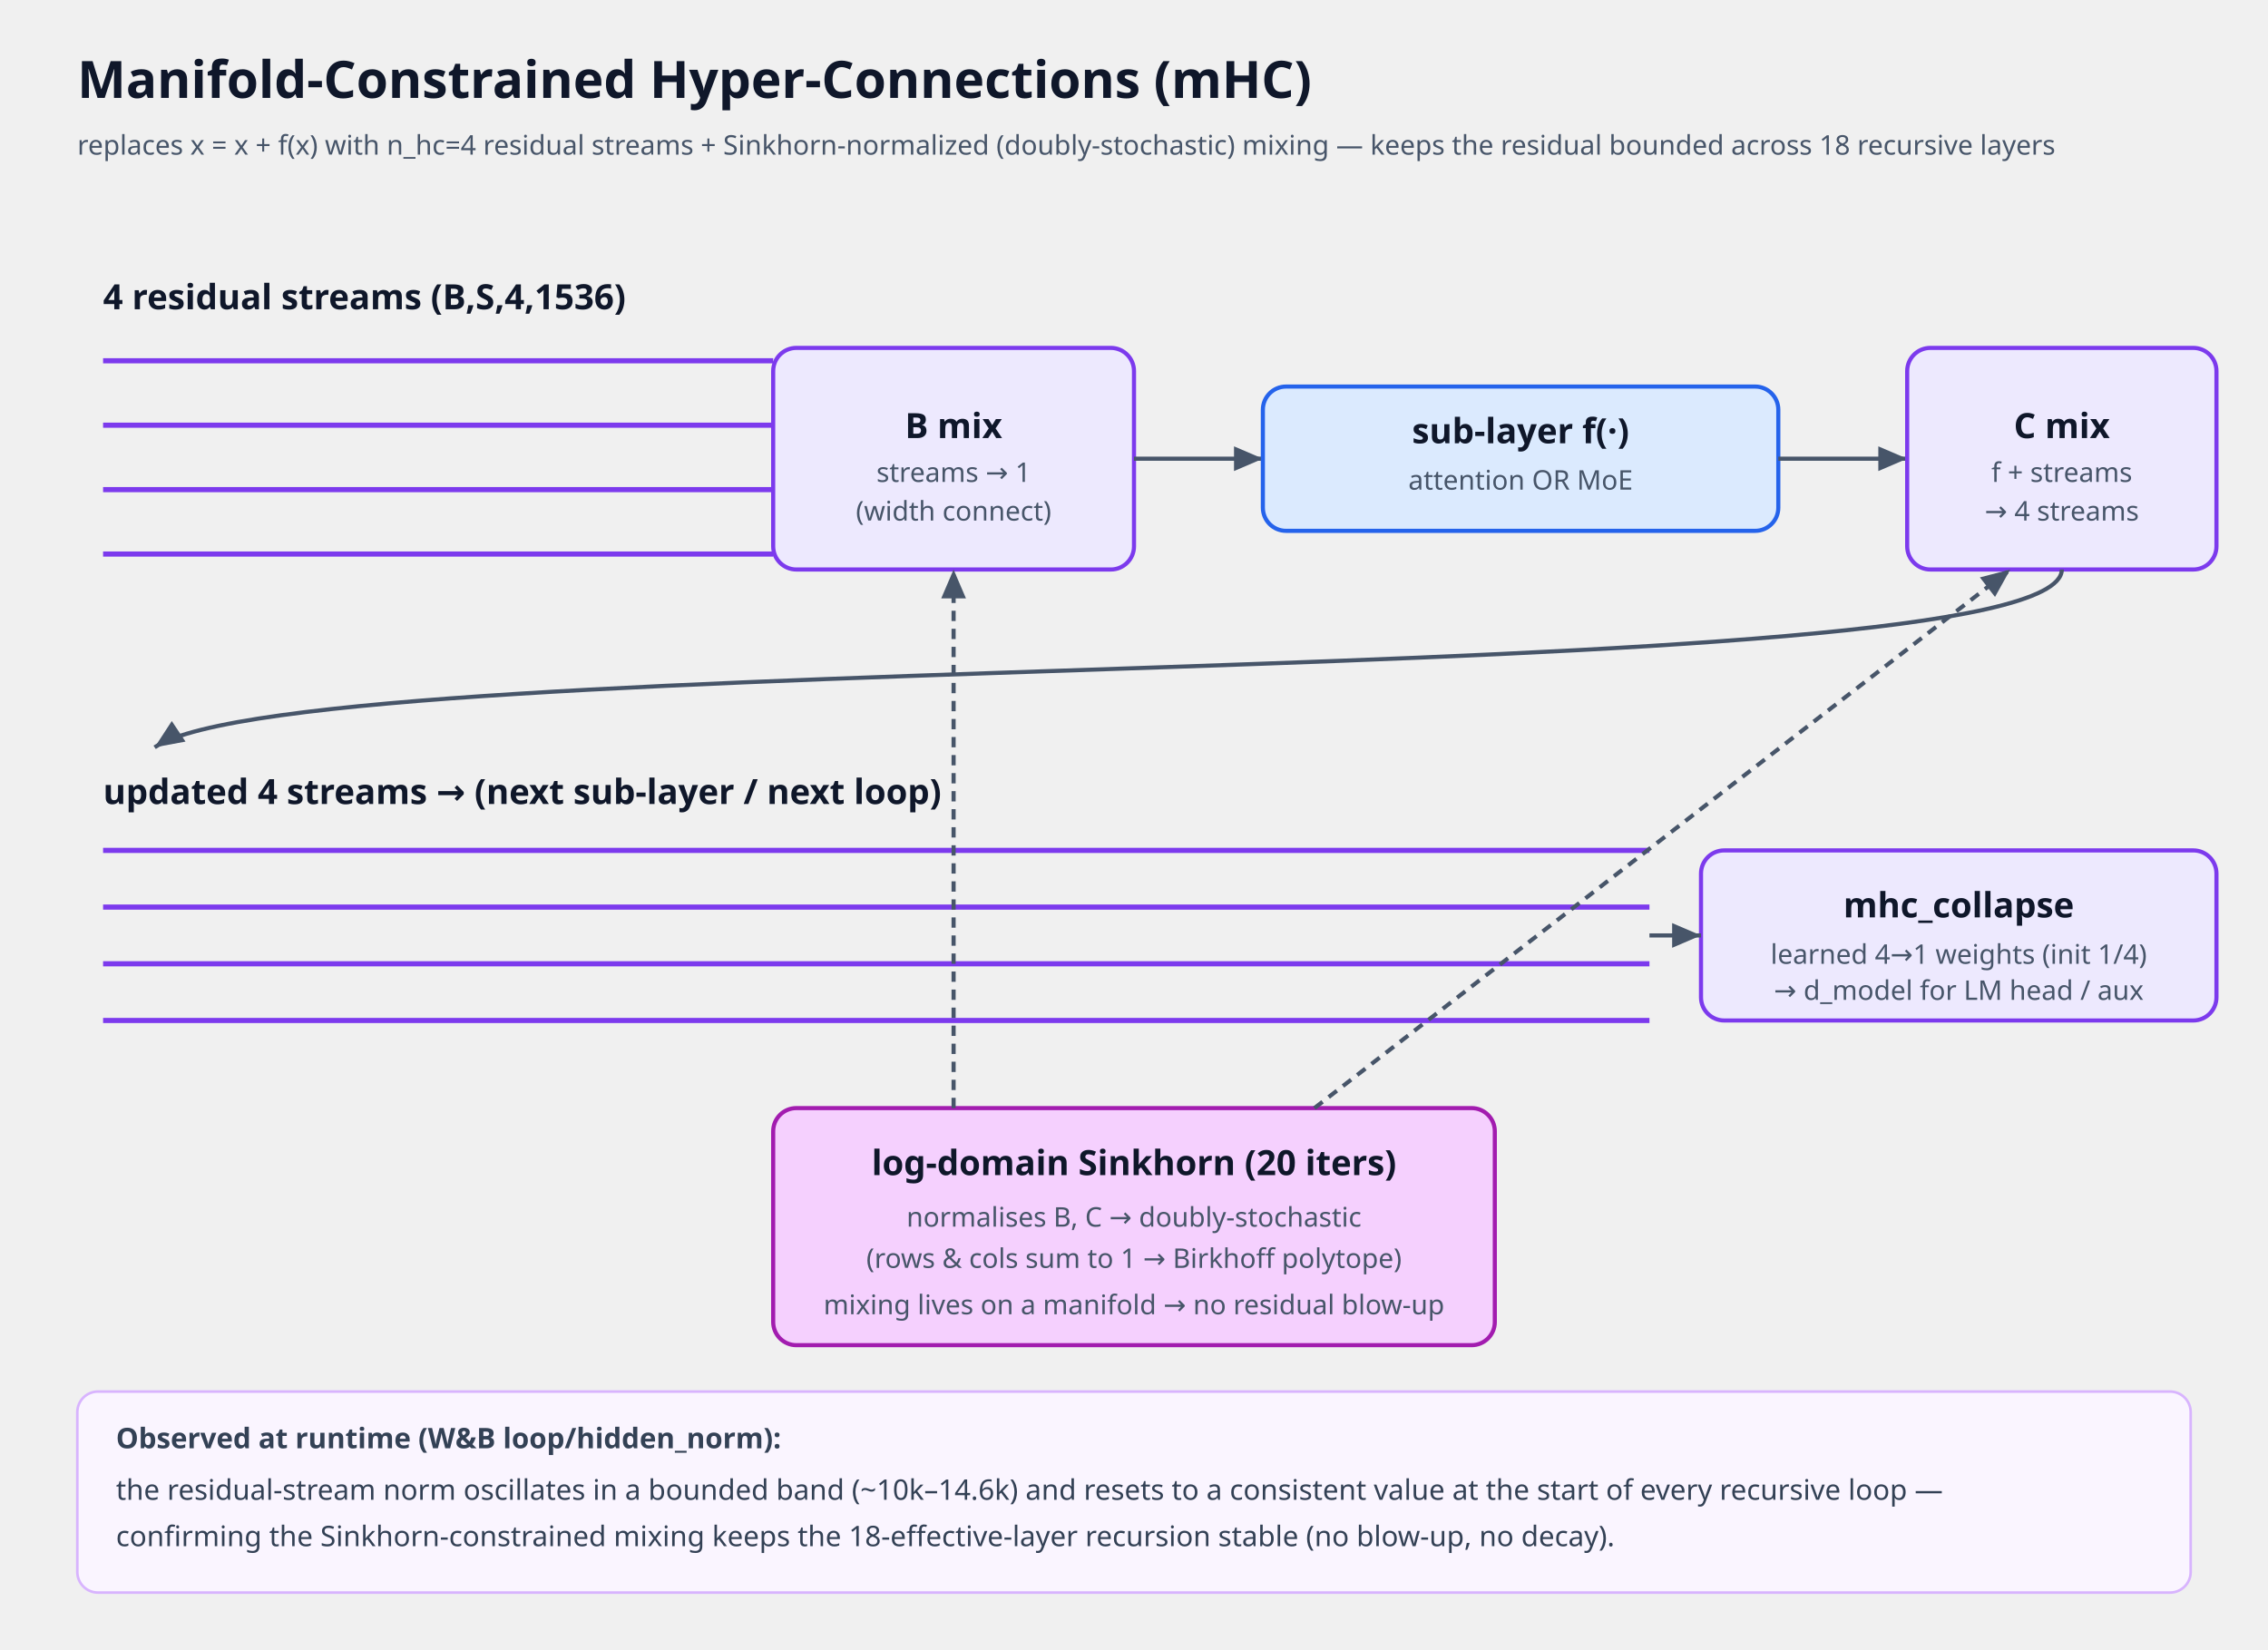
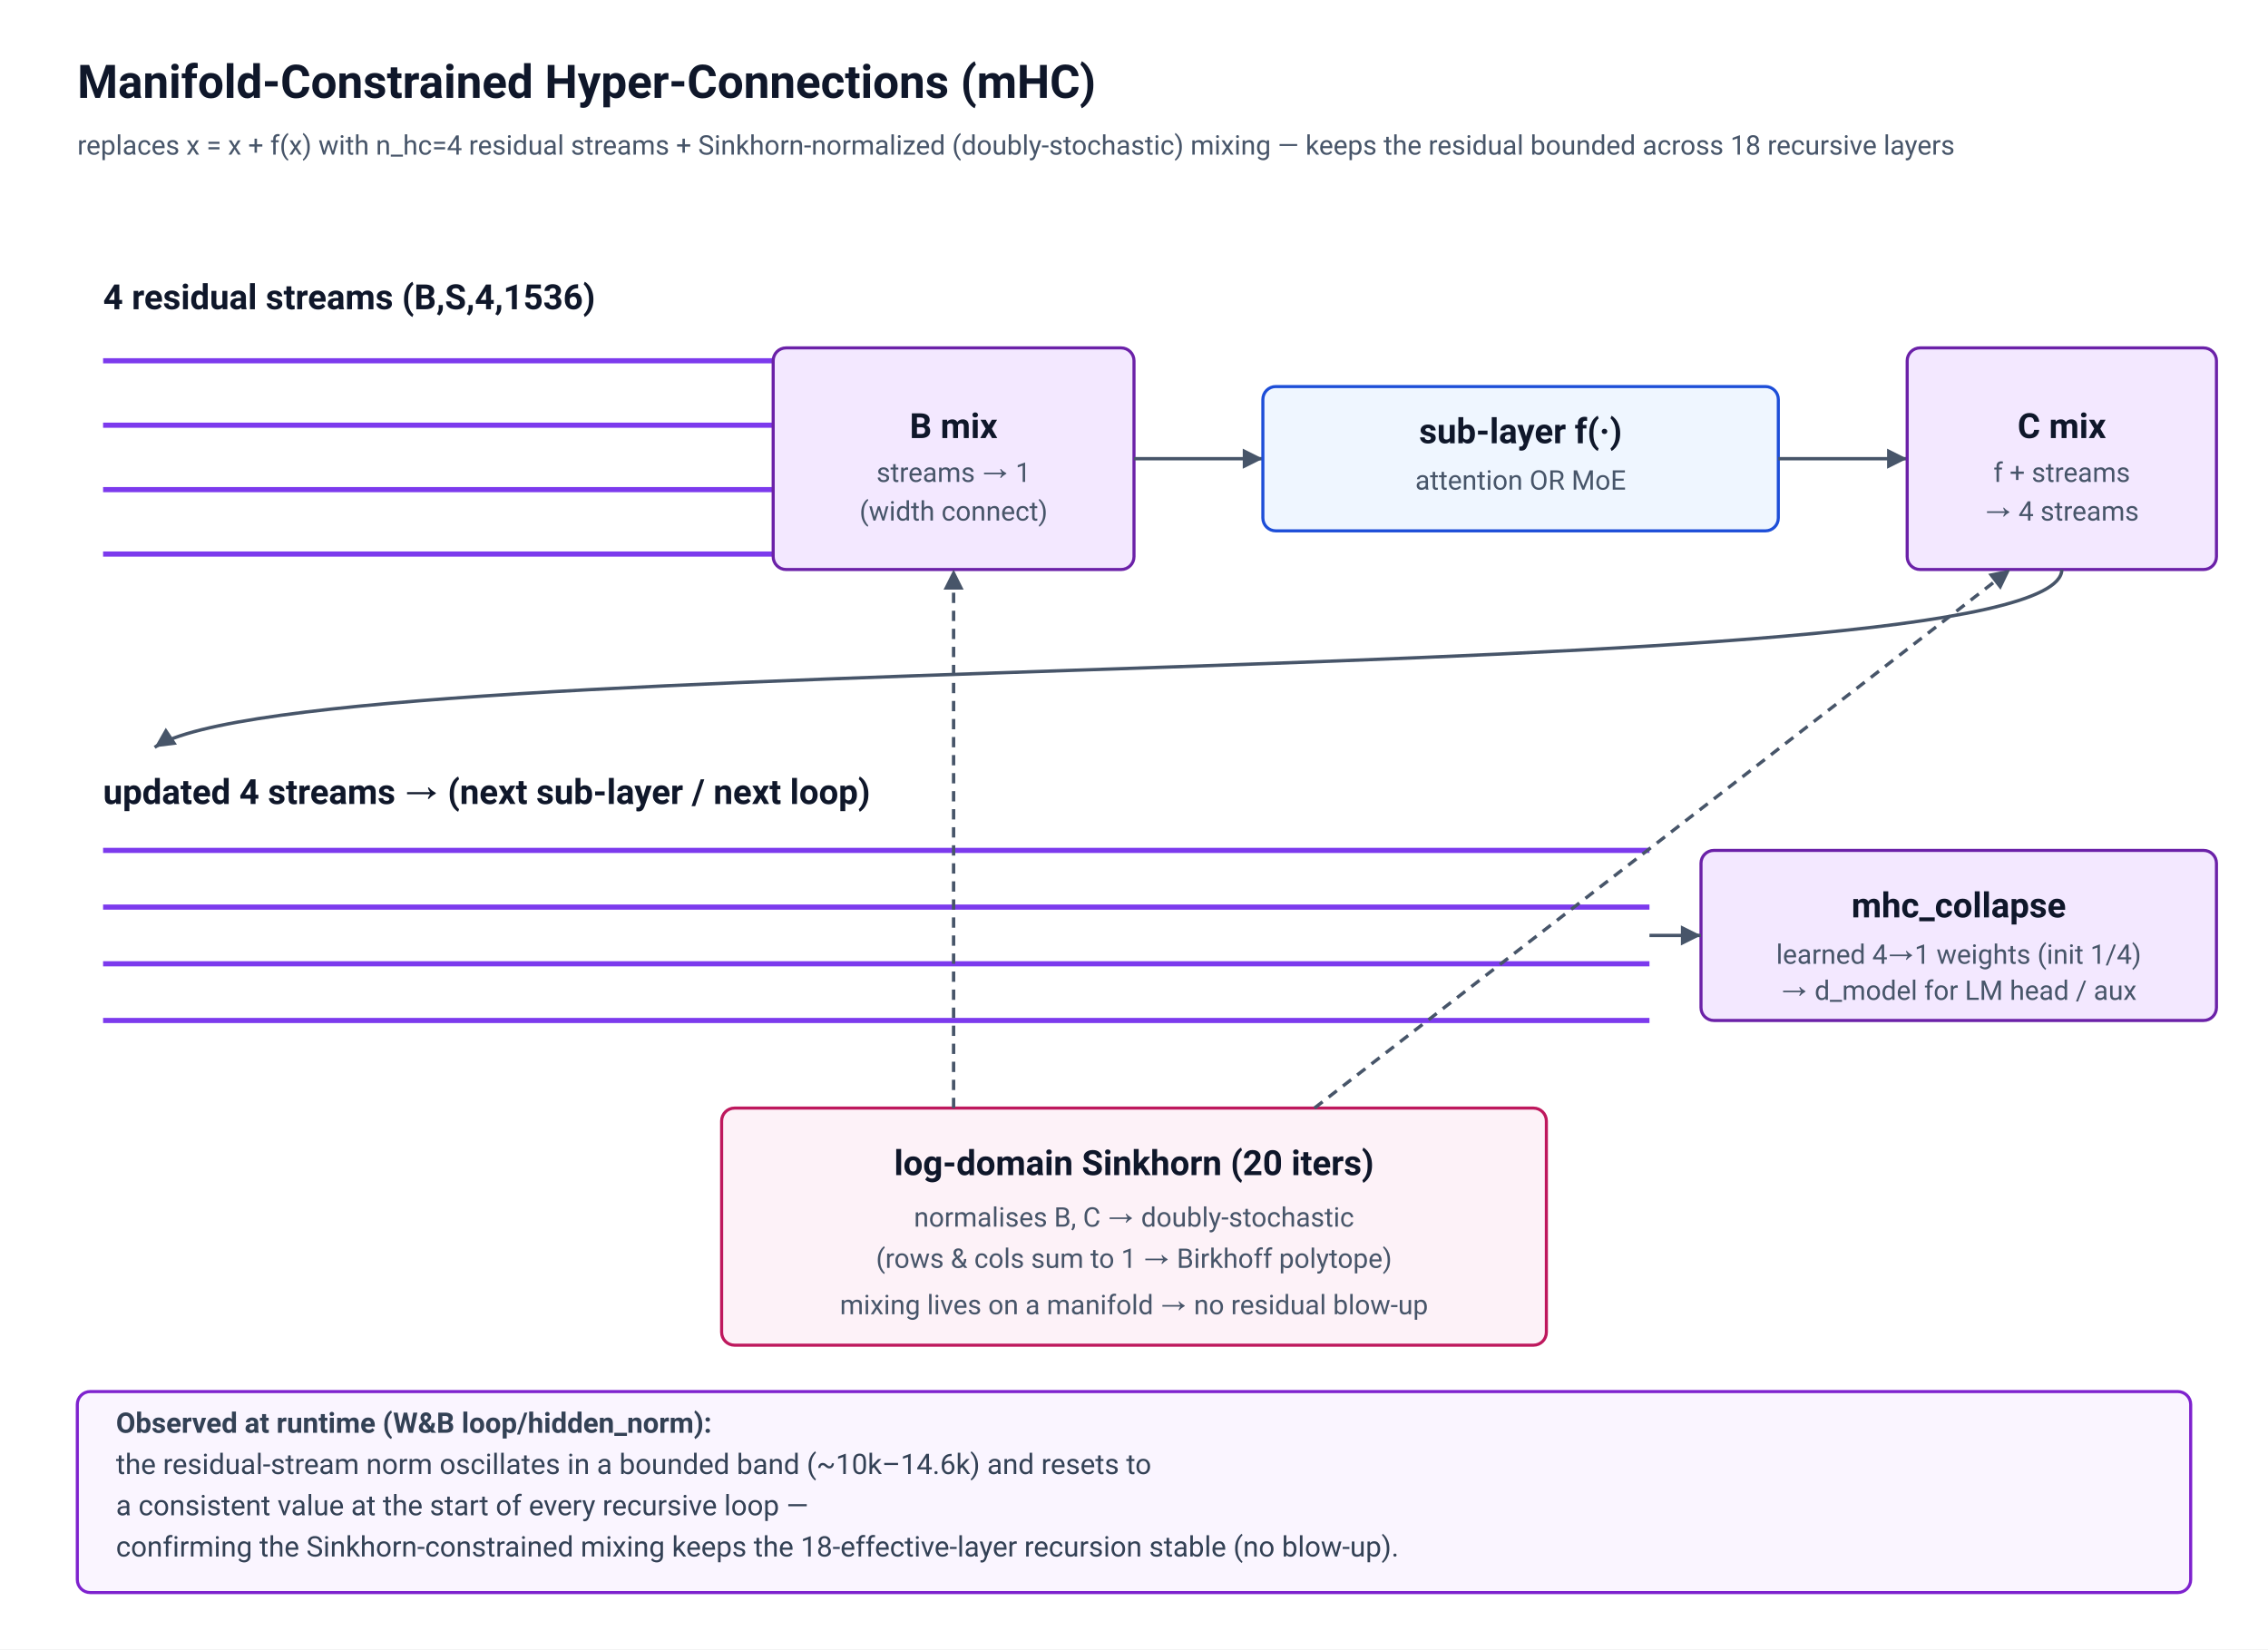
- <svg xmlns="http://www.w3.org/2000/svg" viewBox="0 0 880 640" font-family="'Segoe UI',system-ui,sans-serif">
+ <svg xmlns="http://www.w3.org/2000/svg" viewBox="0 0 880 640">
  <defs>
-     <marker id="arr" markerWidth="9" markerHeight="9" refX="7" refY="3" orient="auto" markerUnits="strokeWidth">
-       <path d="M0,0 L7,3 L0,6 Z" fill="#475569" />
+     <marker id="arr" markerWidth="8" markerHeight="8" refX="6" refY="3" orient="auto" markerUnits="strokeWidth">
+       <path d="M0,0 L6,3 L0,6 Z" fill="#475569" />
    </marker>
-     <marker id="arrp" markerWidth="9" markerHeight="9" refX="7" refY="3" orient="auto" markerUnits="strokeWidth">
-       <path d="M0,0 L7,3 L0,6 Z" fill="#7c3aed" />
+     <marker id="arrp" markerWidth="8" markerHeight="8" refX="6" refY="3" orient="auto" markerUnits="strokeWidth">
+       <path d="M0,0 L6,3 L0,6 Z" fill="#7c3aed" />
    </marker>
    <style>
-       .lbl{font-size:13.5px;fill:#0f172a;font-weight:600}
-       .sub{font-size:10.5px;fill:#475569}
-       .ttl{font-size:20px;font-weight:700;fill:#0f172a}
-       .note{font-size:11px;fill:#334155}
-       .e{fill:none;stroke:#475569;stroke-width:1.6;marker-end:url(#arr)}
-       .mhc{fill:#ede9fe;stroke:#7c3aed}
-       .sub-b{fill:#dbeafe;stroke:#2563eb}
-       .sink{fill:#f5d0fe;stroke:#a21caf}
-       .stream{stroke:#7c3aed;stroke-width:2;fill:none}
+       svg { font-family: system-ui, -apple-system, BlinkMacSystemFont, "Segoe UI", Roboto, Helvetica, Arial, sans-serif; }
+       .box { rx: 5; ry: 5; stroke-width: 1.2; }
+       .lbl { font-size: 13.5px; fill: #0f172a; font-weight: 600; }
+       .sub { font-size: 10.5px; fill: #475569; }
+       .ttl { font-size: 18px; font-weight: 700; fill: #0f172a; }
+       .note { font-size: 11px; fill: #334155; }
+       .e { fill: none; stroke: #475569; stroke-width: 1.3; marker-end: url(#arr); }
+       
+       /* Academic Color Palette */
+       .mhc { fill: #f3e8ff; stroke: #6b21a8; }
+       .sub-b { fill: #eff6ff; stroke: #1d4ed8; }
+       .sink { fill: #fdf2f8; stroke: #be185d; }
+       .stream { stroke: #7c3aed; stroke-width: 2; fill: none; }
+       .evidence-box { fill: #faf5ff; stroke: #7e22ce; stroke-width: 1.2; }
    </style>
  </defs>
+   <rect width="100%" height="100%" fill="#ffffff" />
  <text x="30" y="38" class="ttl">Manifold-Constrained Hyper-Connections (mHC)</text>
  <text x="30" y="60" class="sub">replaces x = x + f(x) with n_hc=4 residual streams + Sinkhorn-normalized (doubly-stochastic) mixing — keeps the residual bounded across 18 recursive layers</text>
  <text x="40" y="120" class="lbl" fill="#7c3aed">4 residual streams (B,S,4,1536)</text>
  <line class="stream" x1="40" y1="140" x2="300" y2="140" />
  <line class="stream" x1="40" y1="165" x2="300" y2="165" />
  <line class="stream" x1="40" y1="190" x2="300" y2="190" />
  <line class="stream" x1="40" y1="215" x2="300" y2="215" />
-   <rect class="mhc" x="300" y="135" width="140" height="86" rx="9" stroke-width="1.6" />
+   <rect class="box mhc" x="300" y="135" width="140" height="86" />
  <text x="370" y="170" text-anchor="middle" class="lbl">B mix</text>
  <text x="370" y="187" text-anchor="middle" class="sub">streams → 1</text>
  <text x="370" y="202" text-anchor="middle" class="sub">(width connect)</text>
  <line class="e" x1="440" y1="178" x2="490" y2="178" />
-   <rect class="sub-b" x="490" y="150" width="200" height="56" rx="9" stroke-width="1.6" />
+   <rect class="box sub-b" x="490" y="150" width="200" height="56" />
  <text x="590" y="172" text-anchor="middle" class="lbl">sub-layer  f(·)</text>
  <text x="590" y="190" text-anchor="middle" class="sub">attention  OR  MoE</text>
  <line class="e" x1="690" y1="178" x2="740" y2="178" />
-   <rect class="mhc" x="740" y="135" width="120" height="86" rx="9" stroke-width="1.6" />
+   <rect class="box mhc" x="740" y="135" width="120" height="86" />
  <text x="800" y="170" text-anchor="middle" class="lbl">C mix</text>
  <text x="800" y="187" text-anchor="middle" class="sub">f + streams</text>
  <text x="800" y="202" text-anchor="middle" class="sub">→ 4 streams</text>
  <path class="e" d="M800,221 C800,270 120,250 60,290" />
  <text x="40" y="312" class="lbl" fill="#7c3aed">updated 4 streams →  (next sub-layer / next loop)</text>
  <line class="stream" x1="40" y1="330" x2="640" y2="330" />
  <line class="stream" x1="40" y1="352" x2="640" y2="352" />
  <line class="stream" x1="40" y1="374" x2="640" y2="374" />
  <line class="stream" x1="40" y1="396" x2="640" y2="396" />
-   <rect class="sink" x="300" y="430" width="280" height="92" rx="9" stroke-width="1.6" />
-   <text x="440" y="456" text-anchor="middle" class="lbl" fill="#86198f">log-domain Sinkhorn (20 iters)</text>
+   <rect class="box sink" x="280" y="430" width="320" height="92" />
+   <text x="440" y="456" text-anchor="middle" class="lbl" fill="#be185d">log-domain Sinkhorn (20 iters)</text>
  <text x="440" y="476" text-anchor="middle" class="sub">normalises B, C → doubly-stochastic</text>
  <text x="440" y="492" text-anchor="middle" class="sub">(rows &amp; cols sum to 1 → Birkhoff polytope)</text>
  <text x="440" y="510" text-anchor="middle" class="sub">mixing lives on a manifold → no residual blow-up</text>
  <line x1="370" y1="430" x2="370" y2="221" class="e" stroke="#7c3aed" marker-end="url(#arrp)" stroke-dasharray="4 3" />
  <line x1="510" y1="430" x2="780" y2="221" class="e" stroke="#7c3aed" marker-end="url(#arrp)" stroke-dasharray="4 3" />
-   <rect class="mhc" x="660" y="330" width="200" height="66" rx="9" stroke-width="1.6" />
+   <rect class="box mhc" x="660" y="330" width="200" height="66" />
  <text x="760" y="356" text-anchor="middle" class="lbl">mhc_collapse</text>
  <text x="760" y="374" text-anchor="middle" class="sub">learned 4→1 weights (init 1/4)</text>
  <text x="760" y="388" text-anchor="middle" class="sub">→ d_model for LM head / aux</text>
  <line class="e" x1="640" y1="363" x2="660" y2="363" />
-   <rect x="30" y="540" width="820" height="78" rx="8" fill="#faf5ff" stroke="#d8b4fe" />
-   <text x="45" y="562" class="note" font-weight="700">Observed at runtime (W&amp;B loop/hidden_norm):</text>
-   <text x="45" y="582" class="note">the residual-stream norm oscillates in a bounded band (~10k–14.6k) and resets to a consistent value at the start of every recursive loop —</text>
-   <text x="45" y="600" class="note">confirming the Sinkhorn-constrained mixing keeps the 18-effective-layer recursion stable (no blow-up, no decay).</text>
+   <rect x="30" y="540" width="820" height="78" rx="8" class="box evidence-box" />
+   <text x="45" y="556" class="note" font-weight="700" fill="#7e22ce">Observed at runtime (W&amp;B loop/hidden_norm):</text>
+   <text x="45" y="572" class="note">the residual-stream norm oscillates in a bounded band (~10k–14.6k) and resets to</text>
+   <text x="45" y="588" class="note">a consistent value at the start of every recursive loop —</text>
+   <text x="45" y="604" class="note">confirming the Sinkhorn-constrained mixing keeps the 18-effective-layer recursion stable (no blow-up).</text>
</svg>
